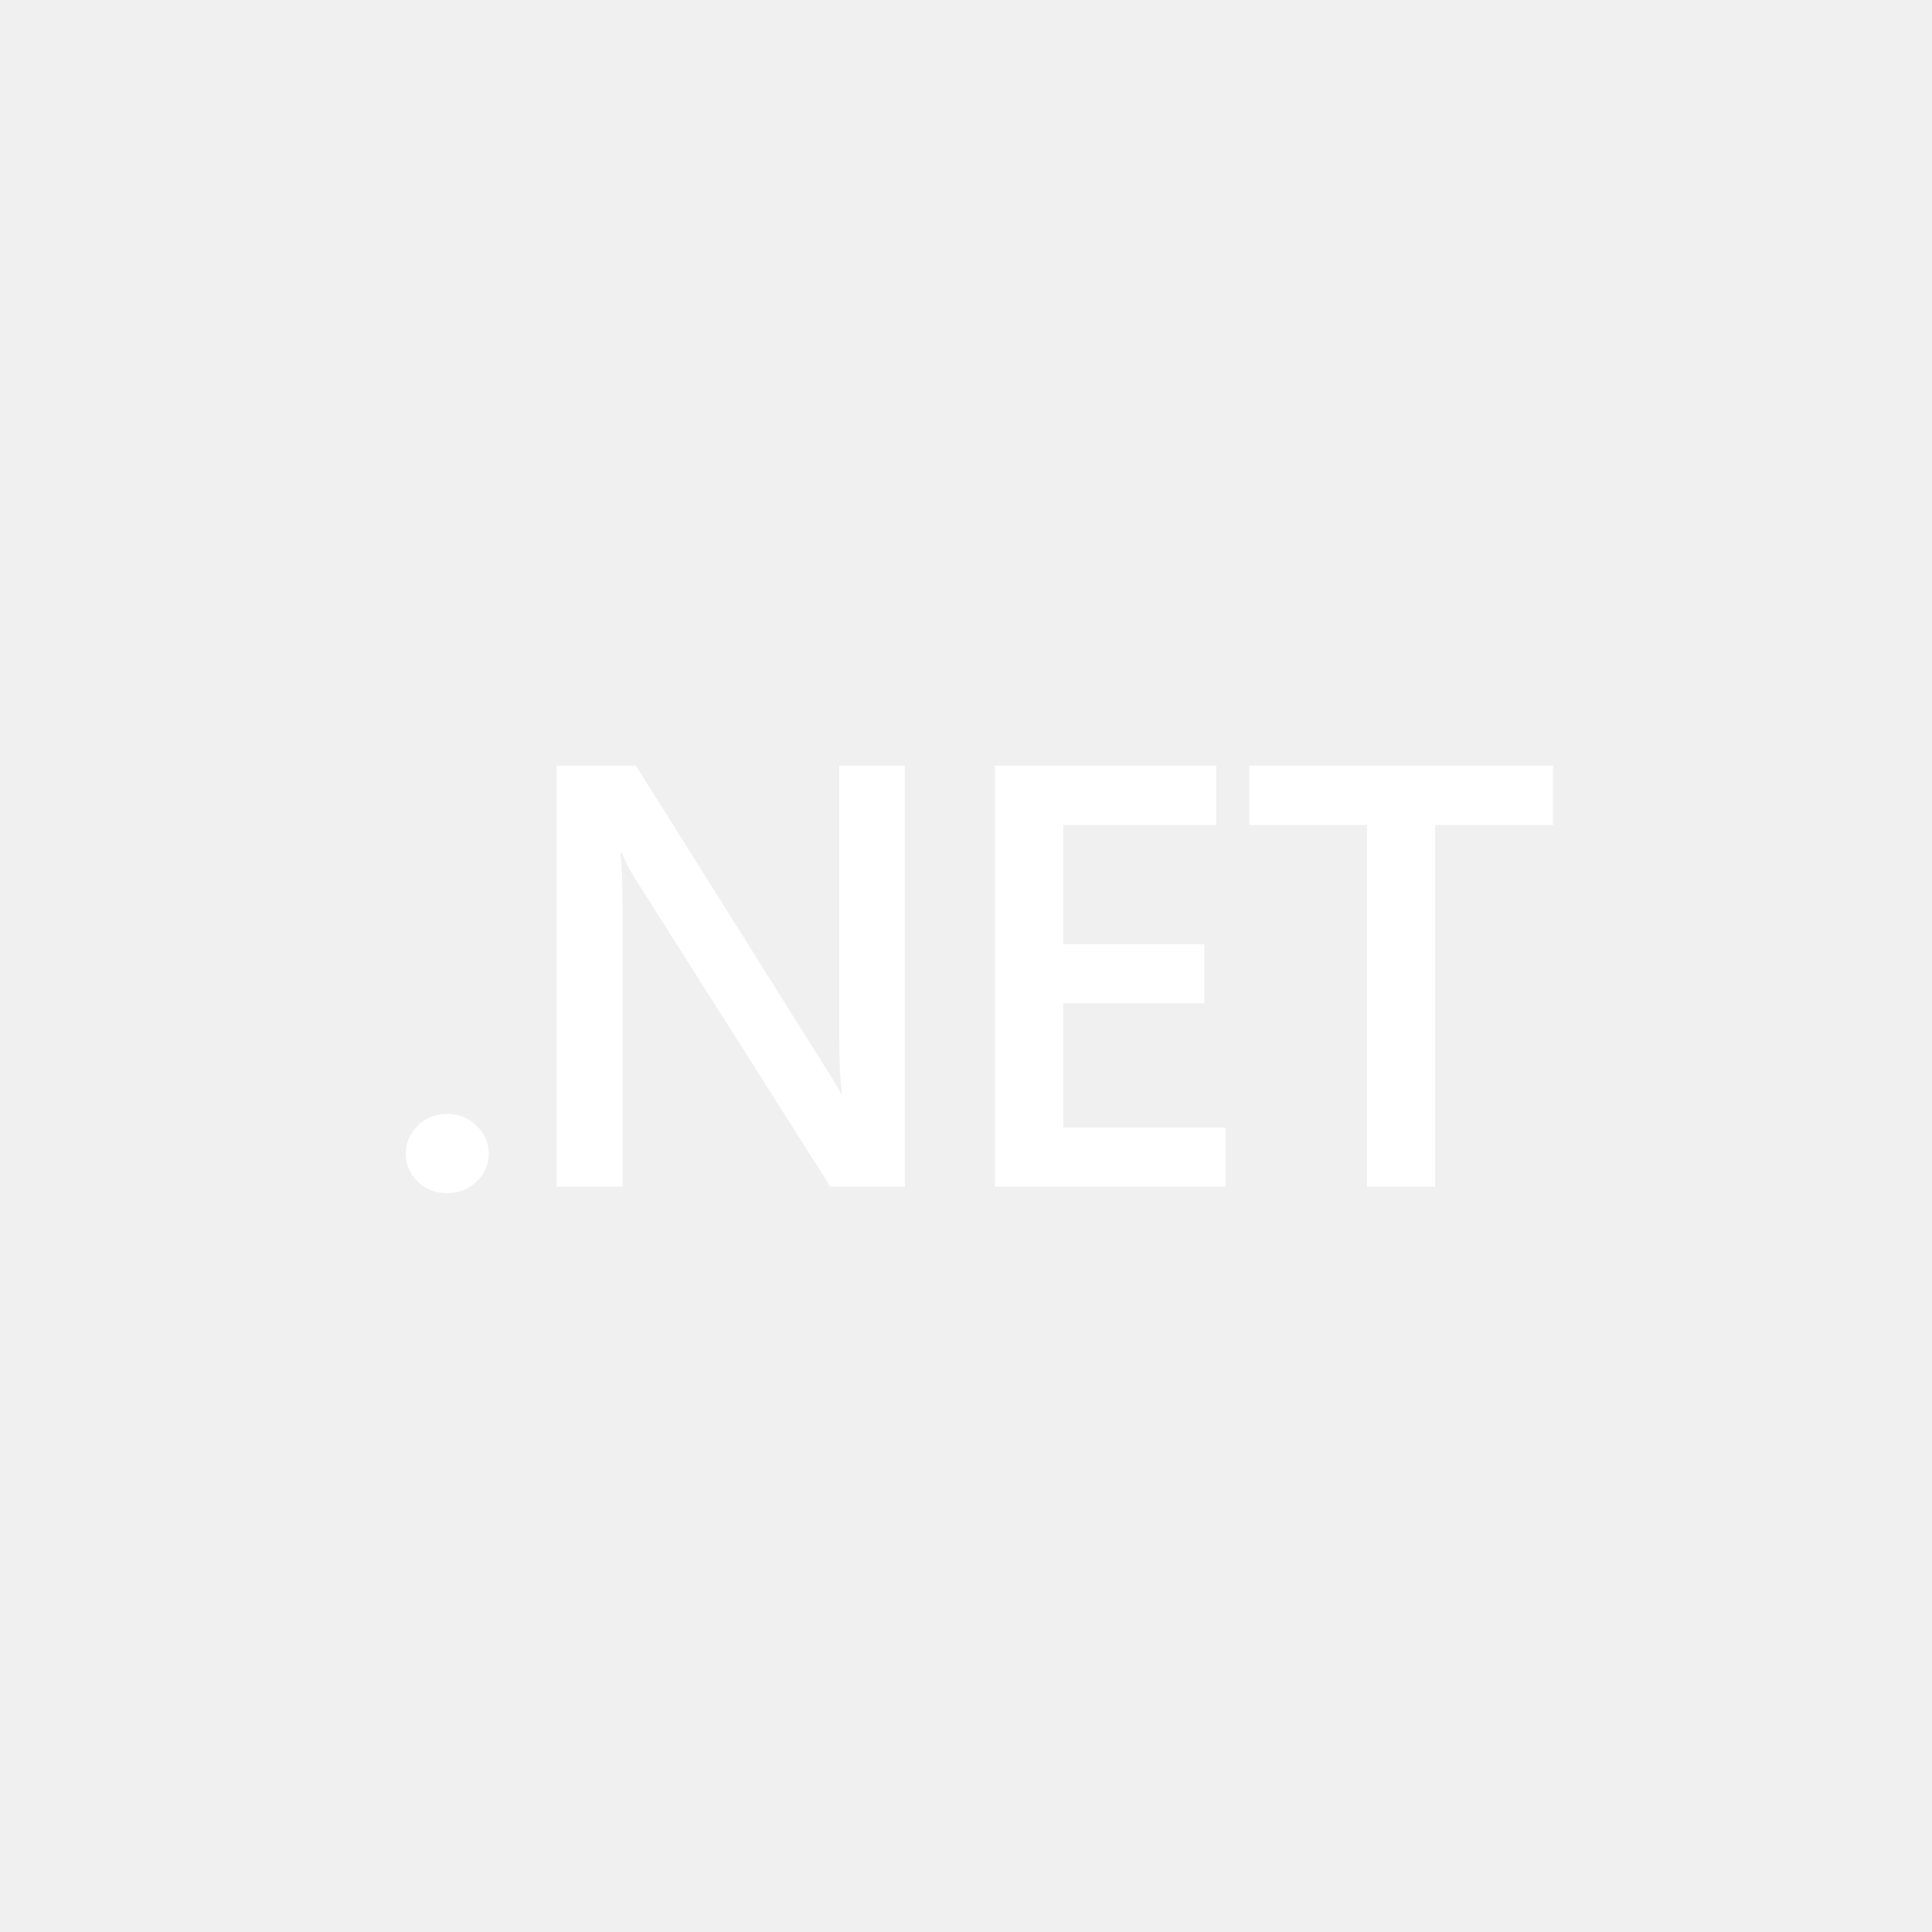
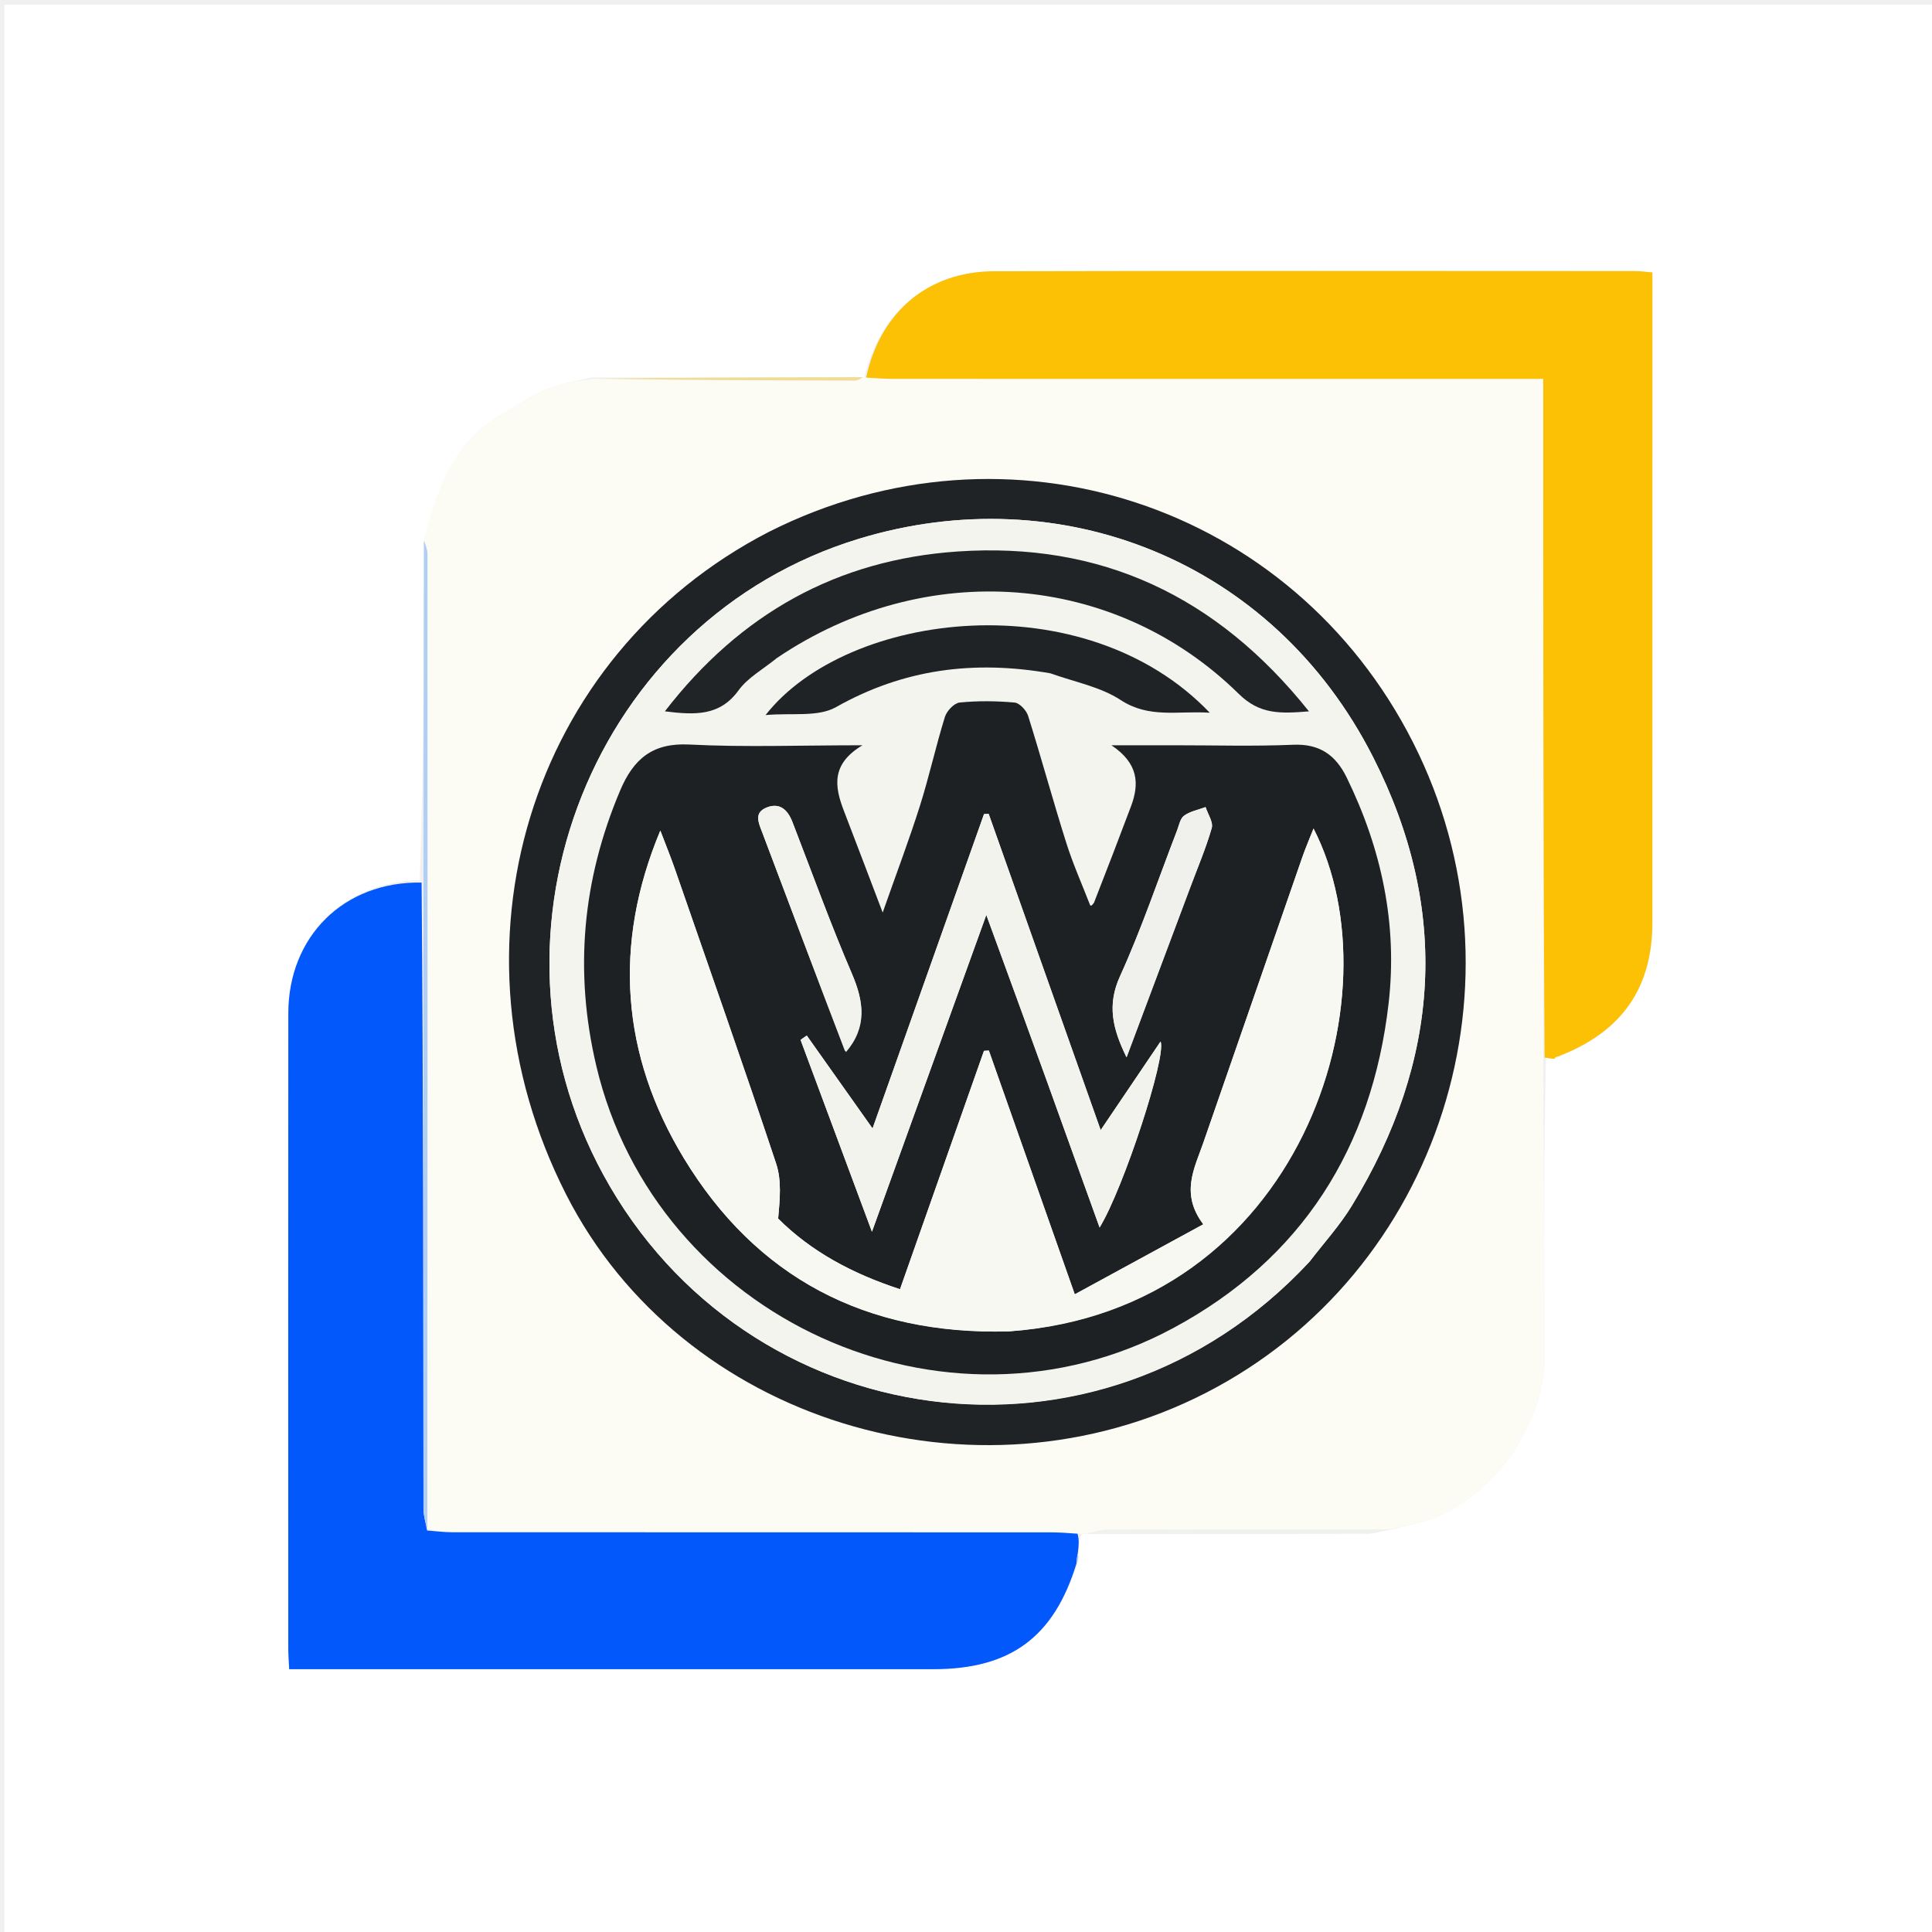
- <svg xmlns="http://www.w3.org/2000/svg" width="456" height="456" viewBox="0 0 456 456" version="1.1" xml:space="preserve" style="fill-rule:evenodd;clip-rule:evenodd;stroke-linejoin:round;stroke-miterlimit:2;">
-   <path d="m 105.5,281.609 c -2.703,0 -5.001,-0.9 -6.893,-2.702 -1.892,-1.848 -2.838,-4.042 -2.838,-6.582 0,-2.587 0.946,-4.804 2.838,-6.652 1.892,-1.848 4.19,-2.772 6.893,-2.772 2.748,0 5.068,0.924 6.96,2.772 1.937,1.848 2.906,4.064 2.906,6.652 0,2.54 -0.968,4.734 -2.906,6.582 -1.892,1.802 -4.212,2.702 -6.96,2.702 z" style="fill:#ffffff;fill-rule:nonzero;stroke-width:0.838" />
-   <path d="M 213.561,280.084 H 195.99 L 149.7,207.054 c -1.171,-1.848 -2.14,-3.765 -2.906,-5.751 h -0.406 c 0.361,2.125 0.541,6.675 0.541,13.65 v 65.132 h -15.543 v -99.36 h 18.719 l 44.737,71.298 c 1.892,2.957 3.109,4.989 3.649,6.098 h 0.27 c -0.45,-2.632 -0.676,-7.09 -0.676,-13.373 v -64.023 h 15.476 z" style="fill:#ffffff;fill-rule:nonzero;stroke-width:0.838" />
-   <path d="m 289.251,280.084 h -54.401 v -99.36 h 52.238 v 13.997 h -36.154 v 28.131 h 33.316 v 13.927 h -33.316 v 29.378 h 38.316 z" style="fill:#ffffff;fill-rule:nonzero;stroke-width:0.838" />
-   <path d="M 366.565,194.721 H 338.722 v 85.363 h -16.084 v -85.363 h -27.775 v -13.997 h 71.701 z" style="fill:#ffffff;fill-rule:nonzero;stroke-width:0.838" />
+ <svg xmlns="http://www.w3.org/2000/svg" version="1.1" id="Layer_1" x="0px" y="0px" width="100%" viewBox="0 0 456 456" enable-background="new 0 0 456 456" xml:space="preserve">
+   <path fill="#FFFFFF" opacity="1" stroke="none" d=" M272,457   C181.358,457 91.216,457 1.037,457   C1.037,305.066 1.037,153.133 1.037,1.1   C152.892,1.1 304.784,1.1 456.838,1.1   C456.838,153 456.838,305 456.838,457   C395.466,457 333.983,457 272,457  M203.074,89.058   C182.143,89.079 161.211,89.1 139.53,89.1   C135.944,90.004 132.202,90.527 128.816,91.919   C125.347,93.344 122.275,95.706 118.948,97.508   C107.143,103.9 103.26,115.305 100.049,128.059   C100.021,154.683 99.994,181.306 99.091,207.734   C81.09,207.999 68.068,221.092 68.052,239.142   C68.007,289.109 68.032,339.075 68.042,389.042   C68.042,390.625 68.173,392.208 68.252,393.976   C70.543,393.976 72.202,393.976 73.861,393.976   C122.662,393.976 171.463,393.981 220.264,393.973   C238.516,393.971 248.747,386.411 254.523,368.548   C254.553,367.914 254.582,367.279 254.603,365.888   C254.657,364.63 254.712,363.372 255.38,362.053   C255.585,362.035 255.79,362.018 256.933,362   C278.911,362.003 300.89,362.027 322.868,361.964   C324.594,361.959 326.319,361.339 328.707,360.941   C332.822,359.744 337.272,359.18 340.98,357.215   C347.813,353.594 353.477,348.578 357.747,341.774   C362.162,334.74 364.678,327.506 364.605,319.207   C364.401,295.983 364.35,272.757 364.886,249.689   C365.545,249.769 366.204,249.848 367.261,249.905   C367.532,249.84 367.743,249.691 368.556,249.066   C382.919,243.424 389.999,233.094 390.003,217.661   C390.016,168.375 390.009,119.088 390.009,69.801   C390.009,68.03 390.009,66.259 390.009,64.292   C388.229,64.152 387.1,63.986 385.97,63.986   C335.518,63.975 285.065,63.904 234.613,64.027   C219.106,64.065 207.776,73.569 204.005,89.015   C204.005,89.015 204.012,88.983 203.074,89.058  z" />
+   <path fill="#FCFCF5" opacity="1" stroke="none" d=" M255.995,362.001   C255.79,362.018 255.585,362.035 254.632,361.963   C251.894,361.805 249.904,361.676 247.913,361.675   C200.847,361.664 153.781,361.672 106.714,361.648   C104.743,361.647 102.773,361.38 100.852,360.753   C100.91,283.799 100.924,207.329 100.892,130.859   C100.891,129.624 100.344,128.39 100.052,127.155   C103.26,115.305 107.143,103.9 118.948,97.508   C122.275,95.706 125.347,93.344 128.816,91.919   C132.202,90.527 135.944,90.004 140.183,89.368   C161.155,89.706 181.473,89.786 201.791,89.81   C202.531,89.811 203.272,89.271 204.012,88.983   C204.012,88.983 204.005,89.015 204.452,89.115   C206.892,89.286 208.886,89.416 210.88,89.417   C257.352,89.428 303.825,89.426 350.297,89.426   C354.743,89.426 359.19,89.426 364.239,89.426   C364.239,143.367 364.239,196.449 364.239,249.531   C364.35,272.757 364.401,295.983 364.605,319.207   C364.678,327.506 362.162,334.74 357.747,341.774   C353.477,348.578 347.813,353.594 340.98,357.215   C337.272,359.18 332.822,359.744 327.902,360.967   C305.289,360.996 283.481,360.975 261.674,361.046   C259.78,361.052 257.888,361.668 255.995,362.001  M181.165,125.715   C124.821,154.766 103.898,223.556 133.642,281.961   C160.83,335.349 230.006,356.777 284.642,328.737   C339.941,300.356 361.918,231.334 333.515,175.243   C305.045,119.019 238.075,96.989 181.165,125.715  z" />
+   <path fill="#0358FB" opacity="1" stroke="none" d=" M100.802,361.237   C102.773,361.38 104.743,361.647 106.714,361.648   C153.781,361.672 200.847,361.664 247.913,361.675   C249.904,361.676 251.894,361.805 254.325,361.994   C254.712,363.372 254.657,364.63 254.393,366.511   C254.145,367.769 254.107,368.403 254.069,369.038   C248.747,386.411 238.516,393.971 220.264,393.973   C171.463,393.981 122.662,393.976 73.861,393.976   C72.202,393.976 70.543,393.976 68.252,393.976   C68.173,392.208 68.042,390.625 68.042,389.042   C68.032,339.075 68.007,289.109 68.052,239.142   C68.068,221.092 81.09,207.999 99.507,208.307   C99.92,257.942 99.907,307.004 99.951,356.066   C99.952,357.79 100.506,359.513 100.802,361.237  z" />
+   <path fill="#FCC005" opacity="1" stroke="none" d=" M364.563,249.61   C364.239,196.449 364.239,143.367 364.239,89.426   C359.19,89.426 354.743,89.426 350.297,89.426   C303.825,89.426 257.352,89.428 210.88,89.417   C208.886,89.416 206.892,89.286 204.435,89.114   C207.776,73.569 219.106,64.065 234.613,64.027   C285.065,63.904 335.518,63.975 385.97,63.986   C387.1,63.986 388.229,64.152 390.009,64.292   C390.009,66.259 390.009,68.03 390.009,69.801   C390.009,119.088 390.016,168.375 390.003,217.661   C389.999,233.094 382.919,243.424 368.017,249.237   C367.171,249.459 366.965,249.633 366.863,249.928   C366.204,249.848 365.545,249.769 364.563,249.61  z" />
+   <path fill="#B1CEF4" opacity="1" stroke="none" d=" M100.852,360.753   C100.506,359.513 99.952,357.79 99.951,356.066   C99.907,307.004 99.92,257.942 99.945,208.405   C99.994,181.306 100.021,154.683 100.05,127.607   C100.344,128.39 100.891,129.624 100.892,130.859   C100.924,207.329 100.91,283.799 100.852,360.753  z" />
+   <path fill="#F0F2EE" opacity="1" stroke="none" d=" M256.464,362.001   C257.888,361.668 259.78,361.052 261.674,361.046   C283.481,360.975 305.289,360.996 327.57,360.999   C326.319,361.339 324.594,361.959 322.868,361.964   C300.89,362.027 278.911,362.003 256.464,362.001  z" />
+   <path fill="#F0DC93" opacity="1" stroke="none" d=" M203.543,89.02   C203.272,89.271 202.531,89.811 201.791,89.81   C181.473,89.786 161.155,89.706 140.558,89.379   C161.211,89.1 182.143,89.079 203.543,89.02  z" />
+   <path fill="#B1CEF4" opacity="1" stroke="none" d=" M254.296,368.793   C254.107,368.403 254.145,367.769 254.398,366.889   C254.582,367.279 254.553,367.914 254.296,368.793  z" />
+   <path fill="#FCFCF5" opacity="1" stroke="none" d=" M367.062,249.916   C366.965,249.633 367.171,249.459 367.686,249.432   C367.743,249.691 367.532,249.84 367.062,249.916  z" />
+   <path fill="#1F2326" opacity="1" stroke="none" d=" M181.488,125.528   C238.075,96.989 305.045,119.019 333.515,175.243   C361.918,231.334 339.941,300.356 284.642,328.737   C230.006,356.777 160.83,335.349 133.642,281.961   C103.898,223.556 124.821,154.766 181.488,125.528  M309.202,297.641   C312.498,293.325 316.208,289.262 319.025,284.653   C340.032,250.288 342.394,214.707 324.069,178.669   C300.305,131.937 250,112.791 202.769,127.151   C140.207,146.173 111,219.663 142.411,277.282   C175.982,338.862 259.403,351.211 309.202,297.641  z" />
+   <path fill="#F3F4EE" opacity="1" stroke="none" d=" M308.97,297.919   C259.403,351.211 175.982,338.862 142.411,277.282   C111,219.663 140.207,146.173 202.769,127.151   C250,112.791 300.305,131.937 324.069,178.669   C342.394,214.707 340.032,250.288 319.025,284.653   C316.208,289.262 312.498,293.325 308.97,297.919  M258.014,213.357   C257.898,213.476 257.797,213.622 257.66,213.706   C257.573,213.758 257.34,213.753 257.325,213.715   C255.406,208.779 253.241,203.92 251.65,198.88   C248.517,188.952 245.78,178.899 242.663,168.965   C242.254,167.662 240.647,165.925 239.466,165.82   C235.171,165.435 230.796,165.39 226.509,165.814   C225.212,165.942 223.458,167.799 223.021,169.208   C220.871,176.145 219.318,183.268 217.126,190.191   C214.591,198.198 211.611,206.065 208.335,215.384   C204.934,206.459 202.074,198.89 199.165,191.34   C196.997,185.711 196.086,180.354 203.567,175.902   C188.891,175.902 175.753,176.397 162.675,175.728   C153.962,175.281 149.499,179.182 146.368,186.586   C137.447,207.684 135.472,229.256 140.745,251.59   C154.808,311.153 223.032,342.418 276.906,313.461   C307.294,297.128 323.83,270.847 327.746,236.817   C329.889,218.199 326.099,200.378 317.858,183.522   C315.265,178.219 311.48,175.513 305.221,175.781   C295.905,176.179 286.56,175.896 277.228,175.901   C272.693,175.903 268.159,175.901 262.324,175.901   C268.759,180.21 268.929,185.034 266.937,190.332   C264.125,197.808 261.262,205.264 258.014,213.357  M183.639,155.108   C218.38,131.619 263.094,134.952 292.382,163.776   C297.352,168.668 302.188,168.441 308.944,167.9   C287.157,140.582 259.75,127.846 225.954,130.171   C197.676,132.117 174.803,144.74 156.926,167.891   C164.225,168.811 169.941,168.971 174.326,162.928   C176.501,159.93 180.104,157.967 183.639,155.108  M248.3,158.989   C253.747,160.995 259.771,162.122 264.503,165.22   C271.238,169.627 277.983,167.729 285.531,168.221   C256.028,137.338 200.013,144.126 180.687,168.777   C186.746,168.205 193.029,169.322 197.314,166.902   C213.23,157.913 229.827,155.766 248.3,158.989  z" />
+   <path fill="#1D2124" opacity="1" stroke="none" d=" M258.217,213.043   C261.262,205.264 264.125,197.808 266.937,190.332   C268.929,185.034 268.759,180.21 262.324,175.901   C268.159,175.901 272.693,175.903 277.228,175.901   C286.56,175.896 295.905,176.179 305.221,175.781   C311.48,175.513 315.265,178.219 317.858,183.522   C326.099,200.378 329.889,218.199 327.746,236.817   C323.83,270.847 307.294,297.128 276.906,313.461   C223.032,342.418 154.808,311.153 140.745,251.59   C135.472,229.256 137.447,207.684 146.368,186.586   C149.499,179.182 153.962,175.281 162.675,175.728   C175.753,176.397 188.891,175.902 203.567,175.902   C196.086,180.354 196.997,185.711 199.165,191.34   C202.074,198.89 204.934,206.459 208.335,215.384   C211.611,206.065 214.591,198.198 217.126,190.191   C219.318,183.268 220.871,176.145 223.021,169.208   C223.458,167.799 225.212,165.942 226.509,165.814   C230.796,165.39 235.171,165.435 239.466,165.82   C240.647,165.925 242.254,167.662 242.663,168.965   C245.78,178.899 248.517,188.952 251.65,198.88   C253.241,203.92 255.406,208.779 257.325,213.715   C257.34,213.753 257.573,213.758 257.66,213.706   C257.797,213.622 257.898,213.476 258.217,213.043  M238.397,314.224   C307.069,309.247 330.31,235.049 310.027,195.553   C309.032,198.082 308.128,200.162 307.386,202.298   C299.586,224.76 291.823,247.234 284.023,269.695   C281.916,275.762 278.539,281.708 284.005,288.965   C273.585,294.643 263.92,299.909 253.672,305.492   C246.586,285.387 239.99,266.671 233.394,247.956   C233.009,247.981 232.624,248.005 232.24,248.029   C225.659,266.715 219.078,285.401 212.426,304.288   C201.153,300.619 191.367,295.332 183.665,287.613   C184.072,283.102 184.503,278.588 183.194,274.653   C175.48,251.466 167.372,228.411 159.366,205.321   C158.283,202.196 157.028,199.131 155.853,196.037   C144.567,223.005 146.701,249.089 161.364,273.297   C178.421,301.456 204.237,315.152 238.397,314.224  M247.16,255.396   C251.23,266.687 255.3,277.978 259.533,289.724   C265.152,280.574 275.387,249.28 273.926,245.815   C269.309,252.645 264.757,259.379 259.786,266.732   C250.723,241.141 242.038,216.618 233.353,192.095   C232.988,192.108 232.623,192.121 232.257,192.134   C223.552,216.686 214.846,241.238 205.944,266.344   C200.444,258.576 195.43,251.495 190.416,244.414   C189.927,244.753 189.438,245.092 188.949,245.431   C194.404,260.093 199.86,274.754 205.801,290.719   C214.99,265.263 223.628,241.333 232.794,215.942   C237.859,229.789 242.405,242.215 247.16,255.396  M280.91,209.486   C282.654,204.82 284.628,200.219 285.998,195.445   C286.399,194.048 285.08,192.158 284.549,190.493   C282.836,191.132 280.916,191.485 279.483,192.514   C278.552,193.182 278.277,194.817 277.799,196.054   C273.365,207.531 269.437,219.236 264.351,230.415   C261.286,237.151 262.539,242.715 265.895,249.559   C271.003,235.95 275.831,223.087 280.91,209.486  M199.663,248.339   C204.701,242.48 203.936,236.484 201.049,229.763   C196,218.013 191.657,205.959 187.038,194.024   C185.932,191.166 184.051,189.344 180.94,190.597   C177.873,191.832 179.049,194.202 179.916,196.491   C186.388,213.585 192.785,230.708 199.663,248.339  z" />
+   <path fill="#202426" opacity="1" stroke="none" d=" M183.35,155.322   C180.104,157.967 176.501,159.93 174.326,162.928   C169.941,168.971 164.225,168.811 156.926,167.891   C174.803,144.74 197.676,132.117 225.954,130.171   C259.75,127.846 287.157,140.582 308.944,167.9   C302.188,168.441 297.352,168.668 292.382,163.776   C263.094,134.952 218.38,131.619 183.35,155.322  z" />
+   <path fill="#1F2326" opacity="1" stroke="none" d=" M247.885,158.912   C229.827,155.766 213.23,157.913 197.314,166.902   C193.029,169.322 186.746,168.205 180.687,168.777   C200.013,144.126 256.028,137.338 285.531,168.221   C277.983,167.729 271.238,169.627 264.503,165.22   C259.771,162.122 253.747,160.995 247.885,158.912  z" />
+   <path fill="#F8F8F3" opacity="1" stroke="none" d=" M237.91,314.247   C204.237,315.152 178.421,301.456 161.364,273.297   C146.701,249.089 144.567,223.005 155.853,196.037   C157.028,199.131 158.283,202.196 159.366,205.321   C167.372,228.411 175.48,251.466 183.194,274.653   C184.503,278.588 184.072,283.102 183.665,287.613   C191.367,295.332 201.153,300.619 212.426,304.288   C219.078,285.401 225.659,266.715 232.24,248.029   C232.624,248.005 233.009,247.981 233.394,247.956   C239.99,266.671 246.586,285.387 253.672,305.492   C263.92,299.909 273.585,294.643 284.005,288.965   C278.539,281.708 281.916,275.762 284.023,269.695   C291.823,247.234 299.586,224.76 307.386,202.298   C308.128,200.162 309.032,198.082 310.027,195.553   C330.31,235.049 307.069,309.247 237.91,314.247  z" />
+   <path fill="#F3F3EE" opacity="1" stroke="none" d=" M247.055,255.018   C242.405,242.215 237.859,229.789 232.794,215.942   C223.628,241.333 214.99,265.263 205.801,290.719   C199.86,274.754 194.404,260.093 188.949,245.431   C189.438,245.092 189.927,244.753 190.416,244.414   C195.43,251.495 200.444,258.576 205.944,266.344   C214.846,241.238 223.552,216.686 232.257,192.134   C232.623,192.121 232.988,192.108 233.353,192.095   C242.038,216.618 250.723,241.141 259.786,266.732   C264.757,259.379 269.309,252.645 273.926,245.815   C275.387,249.28 265.152,280.574 259.533,289.724   C255.3,277.978 251.23,266.687 247.055,255.018  z" />
+   <path fill="#F0F1EC" opacity="1" stroke="none" d=" M280.784,209.856   C275.831,223.087 271.003,235.95 265.895,249.559   C262.539,242.715 261.286,237.151 264.351,230.415   C269.437,219.236 273.365,207.531 277.799,196.054   C278.277,194.817 278.552,193.182 279.483,192.514   C280.916,191.485 282.836,191.132 284.549,190.493   C285.08,192.158 286.399,194.048 285.998,195.445   C284.628,200.219 282.654,204.82 280.784,209.856  z" />
+   <path fill="#F2F3ED" opacity="1" stroke="none" d=" M199.434,248.08   C192.785,230.708 186.388,213.585 179.916,196.491   C179.049,194.202 177.873,191.832 180.94,190.597   C184.051,189.344 185.932,191.166 187.038,194.024   C191.657,205.959 196,218.013 201.049,229.763   C203.936,236.484 204.701,242.48 199.434,248.08  z" />
</svg>
